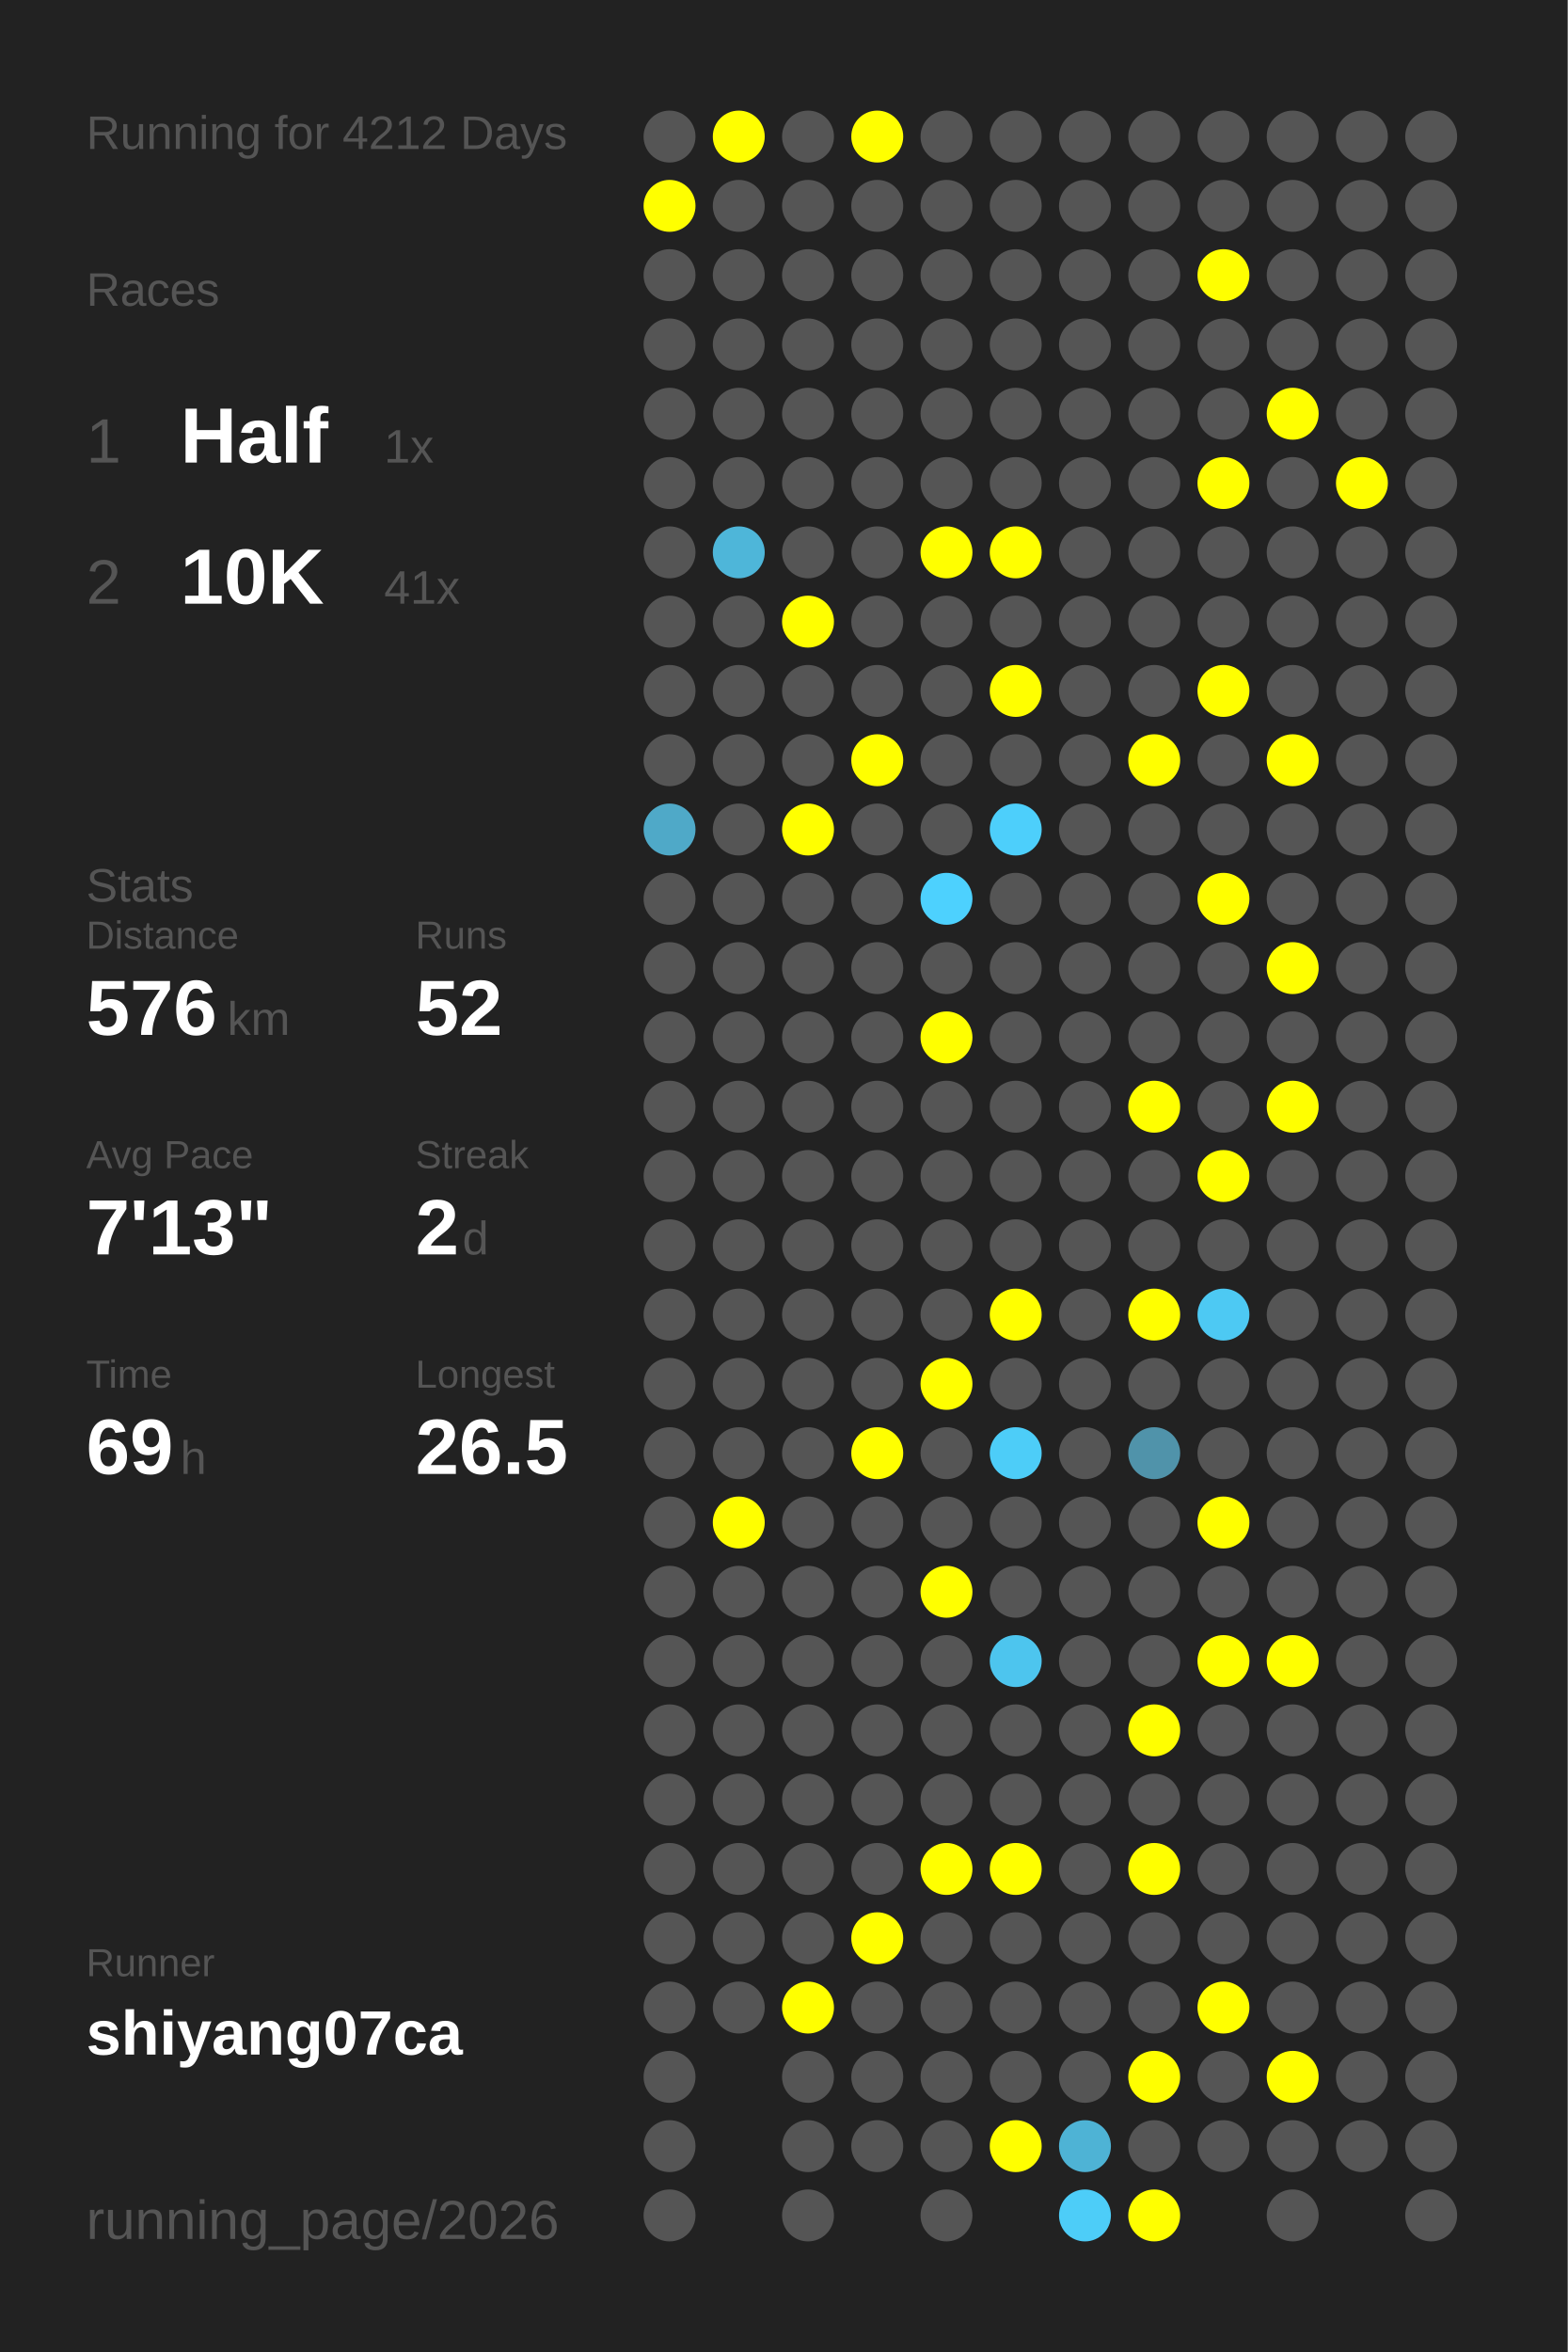
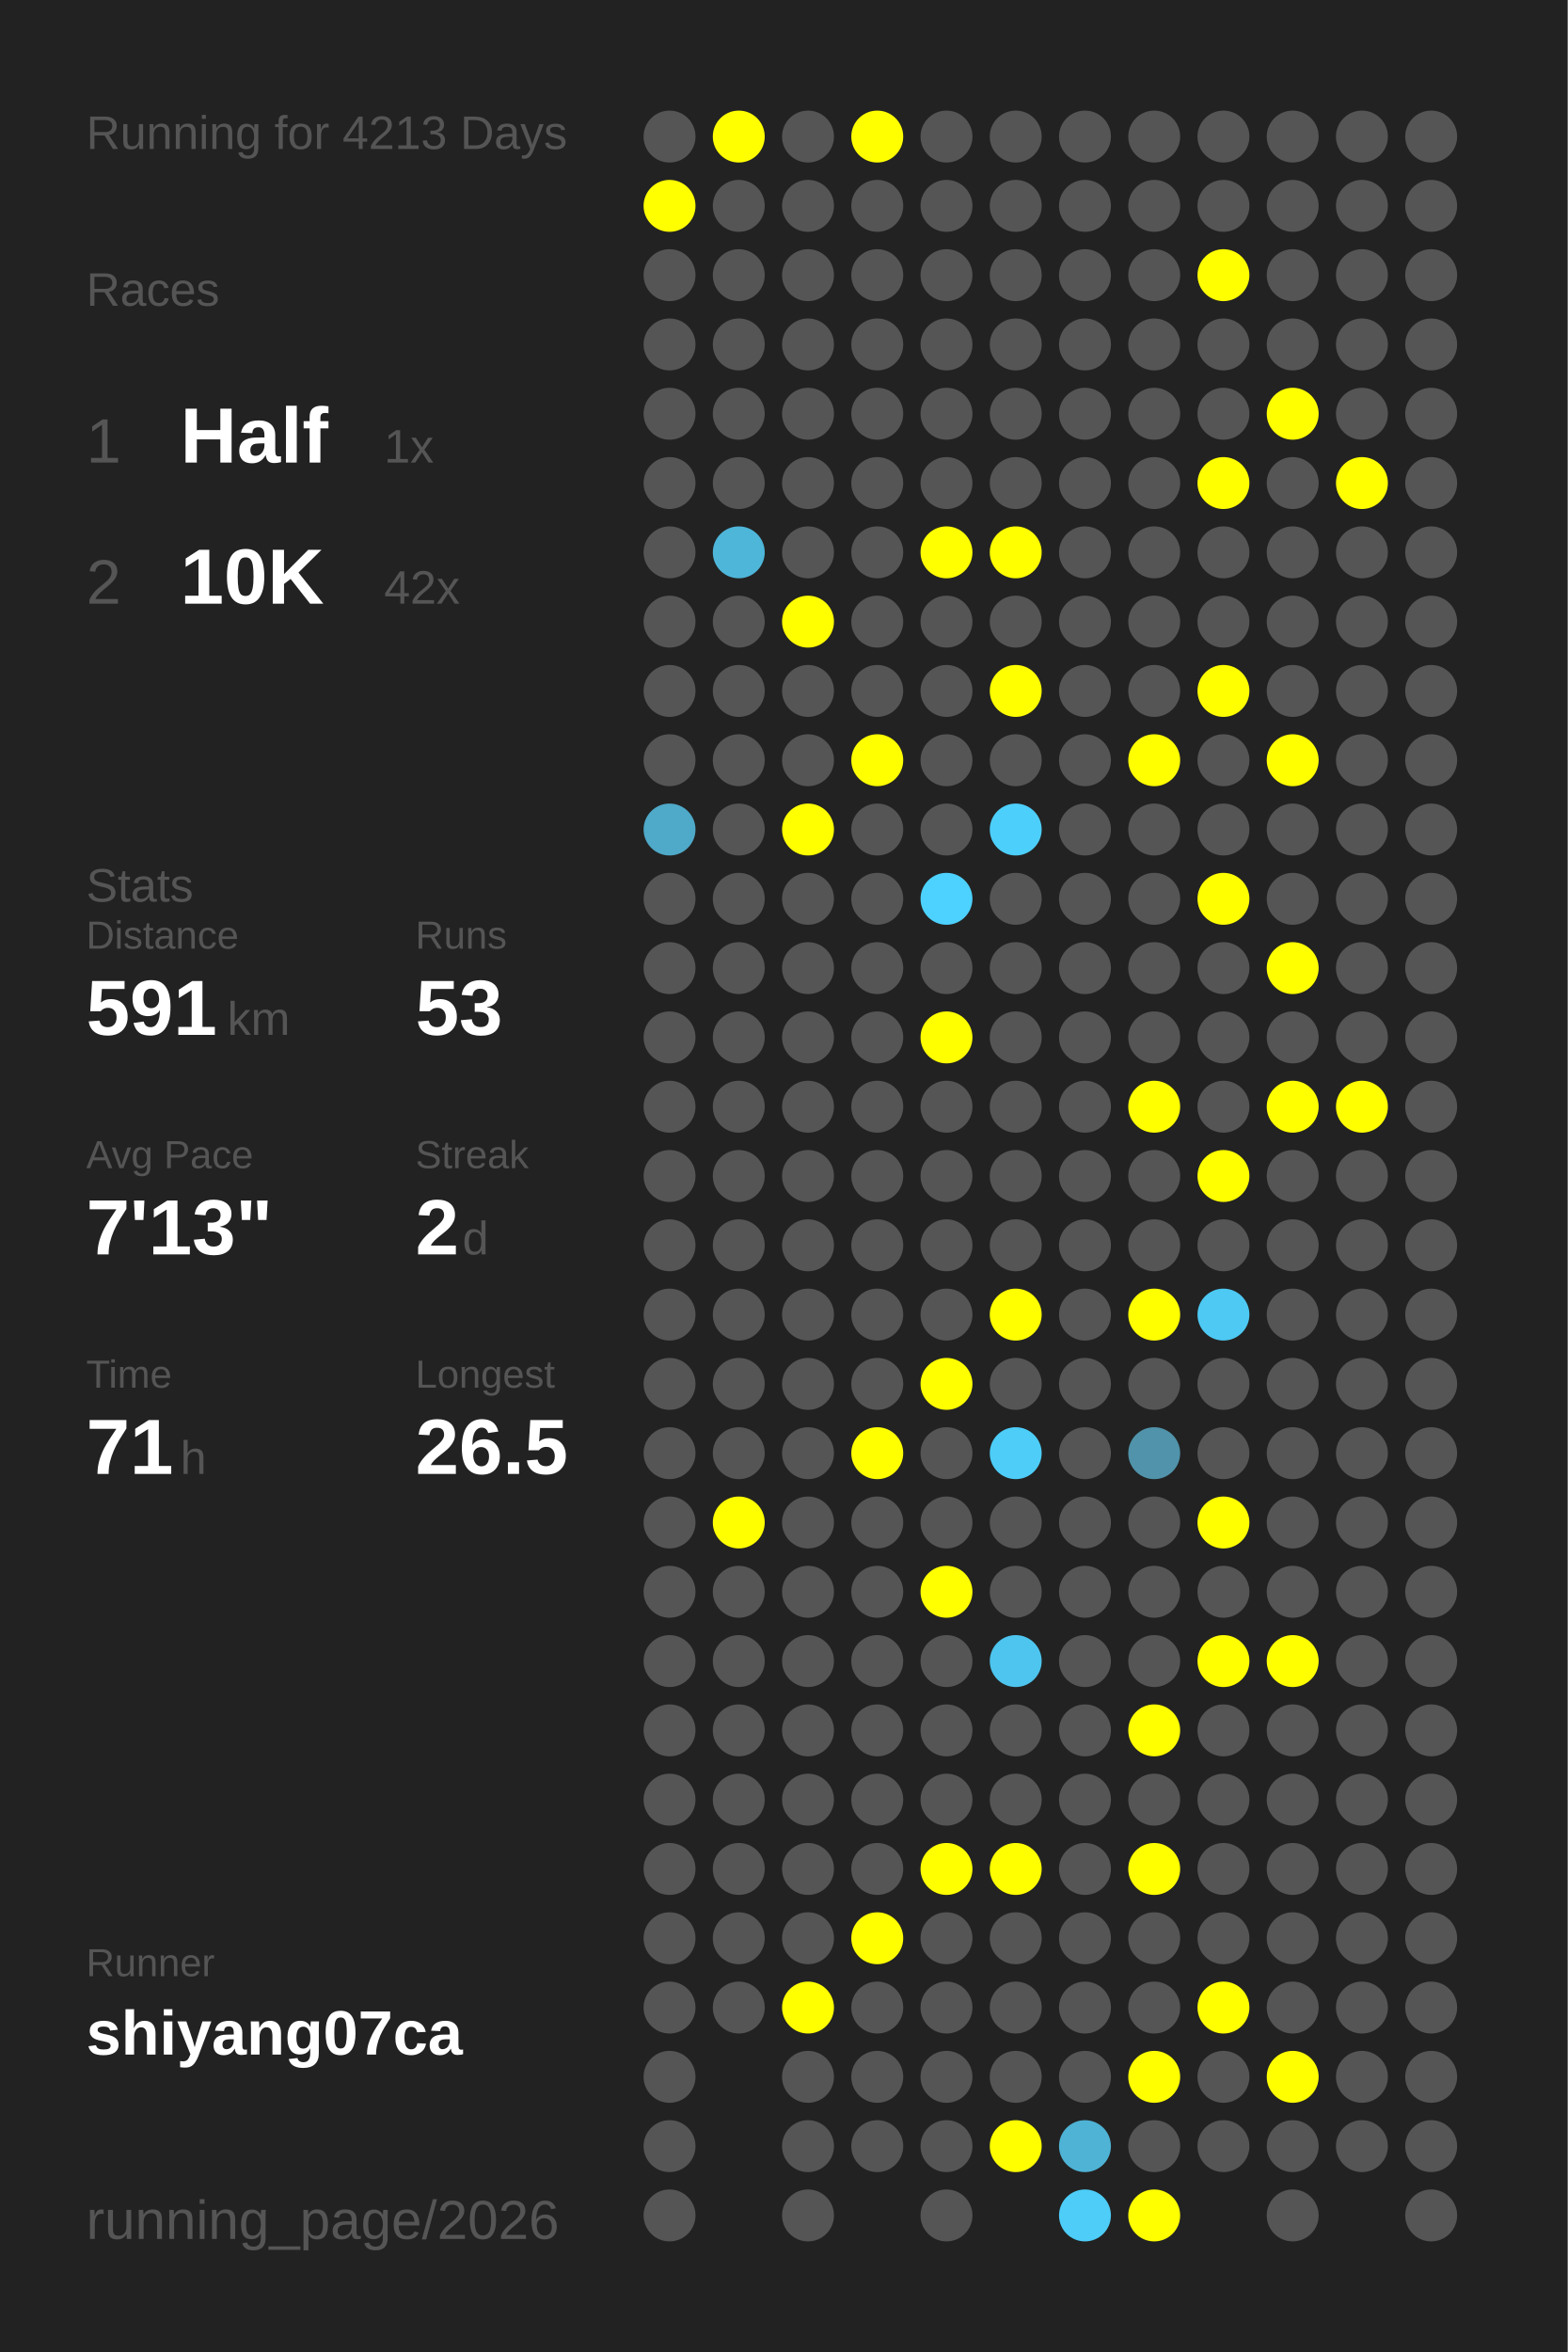
<svg xmlns="http://www.w3.org/2000/svg" baseProfile="full" height="300mm" version="1.1" viewBox="0,0,200,300" width="200mm">
  <defs />
  <rect fill="#222222" height="300" width="200" x="0" y="0" />
-   <text fill="#555555" style="font-size:6px; font-family:Arial;" x="11" y="19">Running for 4212 Days</text>
+   <text fill="#555555" style="font-size:6px; font-family:Arial;" x="11" y="19">Running for 4213 Days</text>
  <text fill="#555555" style="font-size:6px; font-family:Arial;" x="11" y="39">Races</text>
  <text fill="#555555" style="font-size:8px; font-family:Arial;" x="11" y="59">1</text>
  <text fill="#FFFFFF" style="font-size:10px; font-family:Arial; font-weight:bold;" x="23" y="59">Half</text>
  <text fill="#555555" style="font-size:6px; font-family:Arial;" x="49" y="59">1x</text>
  <text fill="#555555" style="font-size:8px; font-family:Arial;" x="11" y="77">2</text>
  <text fill="#FFFFFF" style="font-size:10px; font-family:Arial; font-weight:bold;" x="23" y="77">10K</text>
-   <text fill="#555555" style="font-size:6px; font-family:Arial;" x="49" y="77">41x</text>
+   <text fill="#555555" style="font-size:6px; font-family:Arial;" x="49" y="77">42x</text>
  <text fill="#555555" style="font-size:6px; font-family:Arial;" x="11" y="115">Stats</text>
  <text fill="#555555" style="font-size:5px; font-family:Arial;" x="11" y="121">Distance</text>
-   <text fill="#FFFFFF" style="font-size:10px; font-family:Arial; font-weight:bold;" x="11" y="132">576</text>
+   <text fill="#FFFFFF" style="font-size:10px; font-family:Arial; font-weight:bold;" x="11" y="132">591</text>
  <text fill="#555555" style="font-size:6px; font-family:Arial;" x="29" y="132">km</text>
  <text fill="#555555" style="font-size:5px; font-family:Arial;" x="53" y="121">Runs</text>
-   <text fill="#FFFFFF" style="font-size:10px; font-family:Arial; font-weight:bold;" x="53" y="132">52</text>
+   <text fill="#FFFFFF" style="font-size:10px; font-family:Arial; font-weight:bold;" x="53" y="132">53</text>
  <text fill="#555555" style="font-size:5px; font-family:Arial;" x="11" y="149">Avg Pace</text>
  <text fill="#FFFFFF" style="font-size:10px; font-family:Arial; font-weight:bold;" x="11" y="160">7'13"</text>
  <text fill="#555555" style="font-size:5px; font-family:Arial;" x="53" y="149">Streak</text>
  <text fill="#FFFFFF" style="font-size:10px; font-family:Arial; font-weight:bold;" x="53" y="160">2</text>
  <text fill="#555555" style="font-size:6px; font-family:Arial;" x="59" y="160">d</text>
  <text fill="#555555" style="font-size:5px; font-family:Arial;" x="11" y="177">Time</text>
-   <text fill="#FFFFFF" style="font-size:10px; font-family:Arial; font-weight:bold;" x="11" y="188">69</text>
+   <text fill="#FFFFFF" style="font-size:10px; font-family:Arial; font-weight:bold;" x="11" y="188">71</text>
  <text fill="#555555" style="font-size:6px; font-family:Arial;" x="23" y="188">h</text>
  <text fill="#555555" style="font-size:5px; font-family:Arial;" x="53" y="177">Longest</text>
  <text fill="#FFFFFF" style="font-size:10px; font-family:Arial; font-weight:bold;" x="53" y="188">26.5</text>
  <text fill="#555555" style="font-size:5px; font-family:Arial;" x="11" y="252.065">Runner</text>
  <text fill="#FFFFFF" style="font-size:8px; font-family:Arial; font-weight:bold;" x="11" y="262.065">shiyang07ca</text>
  <text fill="#555555" style="font-size:7px; font-family:Arial;" x="11" y="285.581">running_page/2026</text>
  <circle cx="85.417" cy="17.419" fill="#555555" r="3.312" />
  <circle cx="85.417" cy="26.258" fill="#FFFF00" r="3.312" />
  <circle cx="85.417" cy="35.097" fill="#555555" r="3.312" />
  <circle cx="85.417" cy="43.935" fill="#555555" r="3.312" />
  <circle cx="85.417" cy="52.774" fill="#555555" r="3.312" />
  <circle cx="85.417" cy="61.613" fill="#555555" r="3.312" />
  <circle cx="85.417" cy="70.452" fill="#555555" r="3.312" />
  <circle cx="85.417" cy="79.29" fill="#555555" r="3.312" />
  <circle cx="85.417" cy="88.129" fill="#555555" r="3.312" />
  <circle cx="85.417" cy="96.968" fill="#555555" r="3.312" />
  <circle cx="85.417" cy="105.806" fill="#4fa9c8" r="3.312" />
  <circle cx="85.417" cy="114.645" fill="#555555" r="3.312" />
  <circle cx="85.417" cy="123.484" fill="#555555" r="3.312" />
  <circle cx="85.417" cy="132.323" fill="#555555" r="3.312" />
  <circle cx="85.417" cy="141.161" fill="#555555" r="3.312" />
  <circle cx="85.417" cy="150" fill="#555555" r="3.312" />
  <circle cx="85.417" cy="158.839" fill="#555555" r="3.312" />
  <circle cx="85.417" cy="167.677" fill="#555555" r="3.312" />
  <circle cx="85.417" cy="176.516" fill="#555555" r="3.312" />
  <circle cx="85.417" cy="185.355" fill="#555555" r="3.312" />
  <circle cx="85.417" cy="194.194" fill="#555555" r="3.312" />
  <circle cx="85.417" cy="203.032" fill="#555555" r="3.312" />
  <circle cx="85.417" cy="211.871" fill="#555555" r="3.312" />
  <circle cx="85.417" cy="220.71" fill="#555555" r="3.312" />
  <circle cx="85.417" cy="229.548" fill="#555555" r="3.312" />
  <circle cx="85.417" cy="238.387" fill="#555555" r="3.312" />
  <circle cx="85.417" cy="247.226" fill="#555555" r="3.312" />
  <circle cx="85.417" cy="256.065" fill="#555555" r="3.312" />
  <circle cx="85.417" cy="264.903" fill="#555555" r="3.312" />
  <circle cx="85.417" cy="273.742" fill="#555555" r="3.312" />
  <circle cx="85.417" cy="282.581" fill="#555555" r="3.312" />
  <circle cx="94.25" cy="17.419" fill="#FFFF00" r="3.312" />
  <circle cx="94.25" cy="26.258" fill="#555555" r="3.312" />
  <circle cx="94.25" cy="35.097" fill="#555555" r="3.312" />
  <circle cx="94.25" cy="43.935" fill="#555555" r="3.312" />
  <circle cx="94.25" cy="52.774" fill="#555555" r="3.312" />
  <circle cx="94.25" cy="61.613" fill="#555555" r="3.312" />
  <circle cx="94.25" cy="70.452" fill="#4eb6d9" r="3.312" />
  <circle cx="94.25" cy="79.29" fill="#555555" r="3.312" />
  <circle cx="94.25" cy="88.129" fill="#555555" r="3.312" />
  <circle cx="94.25" cy="96.968" fill="#555555" r="3.312" />
  <circle cx="94.25" cy="105.806" fill="#555555" r="3.312" />
  <circle cx="94.25" cy="114.645" fill="#555555" r="3.312" />
  <circle cx="94.25" cy="123.484" fill="#555555" r="3.312" />
  <circle cx="94.25" cy="132.323" fill="#555555" r="3.312" />
  <circle cx="94.25" cy="141.161" fill="#555555" r="3.312" />
  <circle cx="94.25" cy="150" fill="#555555" r="3.312" />
  <circle cx="94.25" cy="158.839" fill="#555555" r="3.312" />
  <circle cx="94.25" cy="167.677" fill="#555555" r="3.312" />
  <circle cx="94.25" cy="176.516" fill="#555555" r="3.312" />
  <circle cx="94.25" cy="185.355" fill="#555555" r="3.312" />
  <circle cx="94.25" cy="194.194" fill="#FFFF00" r="3.312" />
  <circle cx="94.25" cy="203.032" fill="#555555" r="3.312" />
  <circle cx="94.25" cy="211.871" fill="#555555" r="3.312" />
  <circle cx="94.25" cy="220.71" fill="#555555" r="3.312" />
  <circle cx="94.25" cy="229.548" fill="#555555" r="3.312" />
  <circle cx="94.25" cy="238.387" fill="#555555" r="3.312" />
  <circle cx="94.25" cy="247.226" fill="#555555" r="3.312" />
  <circle cx="94.25" cy="256.065" fill="#555555" r="3.312" />
  <circle cx="103.083" cy="17.419" fill="#555555" r="3.312" />
  <circle cx="103.083" cy="26.258" fill="#555555" r="3.312" />
  <circle cx="103.083" cy="35.097" fill="#555555" r="3.312" />
  <circle cx="103.083" cy="43.935" fill="#555555" r="3.312" />
  <circle cx="103.083" cy="52.774" fill="#555555" r="3.312" />
  <circle cx="103.083" cy="61.613" fill="#555555" r="3.312" />
  <circle cx="103.083" cy="70.452" fill="#555555" r="3.312" />
  <circle cx="103.083" cy="79.29" fill="#FFFF00" r="3.312" />
  <circle cx="103.083" cy="88.129" fill="#555555" r="3.312" />
  <circle cx="103.083" cy="96.968" fill="#555555" r="3.312" />
  <circle cx="103.083" cy="105.806" fill="#FFFF00" r="3.312" />
  <circle cx="103.083" cy="114.645" fill="#555555" r="3.312" />
  <circle cx="103.083" cy="123.484" fill="#555555" r="3.312" />
  <circle cx="103.083" cy="132.323" fill="#555555" r="3.312" />
  <circle cx="103.083" cy="141.161" fill="#555555" r="3.312" />
  <circle cx="103.083" cy="150" fill="#555555" r="3.312" />
  <circle cx="103.083" cy="158.839" fill="#555555" r="3.312" />
  <circle cx="103.083" cy="167.677" fill="#555555" r="3.312" />
  <circle cx="103.083" cy="176.516" fill="#555555" r="3.312" />
  <circle cx="103.083" cy="185.355" fill="#555555" r="3.312" />
  <circle cx="103.083" cy="194.194" fill="#555555" r="3.312" />
  <circle cx="103.083" cy="203.032" fill="#555555" r="3.312" />
  <circle cx="103.083" cy="211.871" fill="#555555" r="3.312" />
  <circle cx="103.083" cy="220.71" fill="#555555" r="3.312" />
  <circle cx="103.083" cy="229.548" fill="#555555" r="3.312" />
  <circle cx="103.083" cy="238.387" fill="#555555" r="3.312" />
  <circle cx="103.083" cy="247.226" fill="#555555" r="3.312" />
  <circle cx="103.083" cy="256.065" fill="#FFFF00" r="3.312" />
  <circle cx="103.083" cy="264.903" fill="#555555" r="3.312" />
  <circle cx="103.083" cy="273.742" fill="#555555" r="3.312" />
  <circle cx="103.083" cy="282.581" fill="#555555" r="3.312" />
  <circle cx="111.917" cy="17.419" fill="#FFFF00" r="3.312" />
  <circle cx="111.917" cy="26.258" fill="#555555" r="3.312" />
  <circle cx="111.917" cy="35.097" fill="#555555" r="3.312" />
  <circle cx="111.917" cy="43.935" fill="#555555" r="3.312" />
  <circle cx="111.917" cy="52.774" fill="#555555" r="3.312" />
  <circle cx="111.917" cy="61.613" fill="#555555" r="3.312" />
  <circle cx="111.917" cy="70.452" fill="#555555" r="3.312" />
  <circle cx="111.917" cy="79.29" fill="#555555" r="3.312" />
  <circle cx="111.917" cy="88.129" fill="#555555" r="3.312" />
  <circle cx="111.917" cy="96.968" fill="#FFFF00" r="3.312" />
  <circle cx="111.917" cy="105.806" fill="#555555" r="3.312" />
  <circle cx="111.917" cy="114.645" fill="#555555" r="3.312" />
  <circle cx="111.917" cy="123.484" fill="#555555" r="3.312" />
  <circle cx="111.917" cy="132.323" fill="#555555" r="3.312" />
  <circle cx="111.917" cy="141.161" fill="#555555" r="3.312" />
  <circle cx="111.917" cy="150" fill="#555555" r="3.312" />
  <circle cx="111.917" cy="158.839" fill="#555555" r="3.312" />
  <circle cx="111.917" cy="167.677" fill="#555555" r="3.312" />
  <circle cx="111.917" cy="176.516" fill="#555555" r="3.312" />
  <circle cx="111.917" cy="185.355" fill="#FFFF00" r="3.312" />
  <circle cx="111.917" cy="194.194" fill="#555555" r="3.312" />
  <circle cx="111.917" cy="203.032" fill="#555555" r="3.312" />
  <circle cx="111.917" cy="211.871" fill="#555555" r="3.312" />
  <circle cx="111.917" cy="220.71" fill="#555555" r="3.312" />
  <circle cx="111.917" cy="229.548" fill="#555555" r="3.312" />
  <circle cx="111.917" cy="238.387" fill="#555555" r="3.312" />
  <circle cx="111.917" cy="247.226" fill="#FFFF00" r="3.312" />
  <circle cx="111.917" cy="256.065" fill="#555555" r="3.312" />
  <circle cx="111.917" cy="264.903" fill="#555555" r="3.312" />
  <circle cx="111.917" cy="273.742" fill="#555555" r="3.312" />
  <circle cx="120.75" cy="17.419" fill="#555555" r="3.312" />
  <circle cx="120.75" cy="26.258" fill="#555555" r="3.312" />
  <circle cx="120.75" cy="35.097" fill="#555555" r="3.312" />
  <circle cx="120.75" cy="43.935" fill="#555555" r="3.312" />
  <circle cx="120.75" cy="52.774" fill="#555555" r="3.312" />
  <circle cx="120.75" cy="61.613" fill="#555555" r="3.312" />
  <circle cx="120.75" cy="70.452" fill="#FFFF00" r="3.312" />
  <circle cx="120.75" cy="79.29" fill="#555555" r="3.312" />
  <circle cx="120.75" cy="88.129" fill="#555555" r="3.312" />
  <circle cx="120.75" cy="96.968" fill="#555555" r="3.312" />
  <circle cx="120.75" cy="105.806" fill="#555555" r="3.312" />
  <circle cx="120.75" cy="114.645" fill="#4dd1fe" r="3.312" />
  <circle cx="120.75" cy="123.484" fill="#555555" r="3.312" />
  <circle cx="120.75" cy="132.323" fill="#FFFF00" r="3.312" />
  <circle cx="120.75" cy="141.161" fill="#555555" r="3.312" />
  <circle cx="120.75" cy="150" fill="#555555" r="3.312" />
  <circle cx="120.75" cy="158.839" fill="#555555" r="3.312" />
  <circle cx="120.75" cy="167.677" fill="#555555" r="3.312" />
  <circle cx="120.75" cy="176.516" fill="#FFFF00" r="3.312" />
  <circle cx="120.75" cy="185.355" fill="#555555" r="3.312" />
  <circle cx="120.75" cy="194.194" fill="#555555" r="3.312" />
  <circle cx="120.75" cy="203.032" fill="#FFFF00" r="3.312" />
  <circle cx="120.75" cy="211.871" fill="#555555" r="3.312" />
  <circle cx="120.75" cy="220.71" fill="#555555" r="3.312" />
  <circle cx="120.75" cy="229.548" fill="#555555" r="3.312" />
  <circle cx="120.75" cy="238.387" fill="#FFFF00" r="3.312" />
  <circle cx="120.75" cy="247.226" fill="#555555" r="3.312" />
  <circle cx="120.75" cy="256.065" fill="#555555" r="3.312" />
  <circle cx="120.75" cy="264.903" fill="#555555" r="3.312" />
  <circle cx="120.75" cy="273.742" fill="#555555" r="3.312" />
  <circle cx="120.75" cy="282.581" fill="#555555" r="3.312" />
  <circle cx="129.583" cy="17.419" fill="#555555" r="3.312" />
  <circle cx="129.583" cy="26.258" fill="#555555" r="3.312" />
  <circle cx="129.583" cy="35.097" fill="#555555" r="3.312" />
  <circle cx="129.583" cy="43.935" fill="#555555" r="3.312" />
  <circle cx="129.583" cy="52.774" fill="#555555" r="3.312" />
  <circle cx="129.583" cy="61.613" fill="#555555" r="3.312" />
  <circle cx="129.583" cy="70.452" fill="#FFFF00" r="3.312" />
  <circle cx="129.583" cy="79.29" fill="#555555" r="3.312" />
  <circle cx="129.583" cy="88.129" fill="#FFFF00" r="3.312" />
  <circle cx="129.583" cy="96.968" fill="#555555" r="3.312" />
  <circle cx="129.583" cy="105.806" fill="#4dcffb" r="3.312" />
  <circle cx="129.583" cy="114.645" fill="#555555" r="3.312" />
  <circle cx="129.583" cy="123.484" fill="#555555" r="3.312" />
  <circle cx="129.583" cy="132.323" fill="#555555" r="3.312" />
  <circle cx="129.583" cy="141.161" fill="#555555" r="3.312" />
  <circle cx="129.583" cy="150" fill="#555555" r="3.312" />
  <circle cx="129.583" cy="158.839" fill="#555555" r="3.312" />
  <circle cx="129.583" cy="167.677" fill="#FFFF00" r="3.312" />
  <circle cx="129.583" cy="176.516" fill="#555555" r="3.312" />
  <circle cx="129.583" cy="185.355" fill="#4dcdf8" r="3.312" />
  <circle cx="129.583" cy="194.194" fill="#555555" r="3.312" />
  <circle cx="129.583" cy="203.032" fill="#555555" r="3.312" />
  <circle cx="129.583" cy="211.871" fill="#4dc5ee" r="3.312" />
  <circle cx="129.583" cy="220.71" fill="#555555" r="3.312" />
  <circle cx="129.583" cy="229.548" fill="#555555" r="3.312" />
  <circle cx="129.583" cy="238.387" fill="#FFFF00" r="3.312" />
  <circle cx="129.583" cy="247.226" fill="#555555" r="3.312" />
  <circle cx="129.583" cy="256.065" fill="#555555" r="3.312" />
  <circle cx="129.583" cy="264.903" fill="#555555" r="3.312" />
  <circle cx="129.583" cy="273.742" fill="#FFFF00" r="3.312" />
  <circle cx="138.417" cy="17.419" fill="#555555" r="3.312" />
  <circle cx="138.417" cy="26.258" fill="#555555" r="3.312" />
  <circle cx="138.417" cy="35.097" fill="#555555" r="3.312" />
  <circle cx="138.417" cy="43.935" fill="#555555" r="3.312" />
  <circle cx="138.417" cy="52.774" fill="#555555" r="3.312" />
  <circle cx="138.417" cy="61.613" fill="#555555" r="3.312" />
  <circle cx="138.417" cy="70.452" fill="#555555" r="3.312" />
  <circle cx="138.417" cy="79.29" fill="#555555" r="3.312" />
  <circle cx="138.417" cy="88.129" fill="#555555" r="3.312" />
  <circle cx="138.417" cy="96.968" fill="#555555" r="3.312" />
  <circle cx="138.417" cy="105.806" fill="#555555" r="3.312" />
  <circle cx="138.417" cy="114.645" fill="#555555" r="3.312" />
  <circle cx="138.417" cy="123.484" fill="#555555" r="3.312" />
  <circle cx="138.417" cy="132.323" fill="#555555" r="3.312" />
  <circle cx="138.417" cy="141.161" fill="#555555" r="3.312" />
  <circle cx="138.417" cy="150" fill="#555555" r="3.312" />
  <circle cx="138.417" cy="158.839" fill="#555555" r="3.312" />
  <circle cx="138.417" cy="167.677" fill="#555555" r="3.312" />
  <circle cx="138.417" cy="176.516" fill="#555555" r="3.312" />
  <circle cx="138.417" cy="185.355" fill="#555555" r="3.312" />
  <circle cx="138.417" cy="194.194" fill="#555555" r="3.312" />
  <circle cx="138.417" cy="203.032" fill="#555555" r="3.312" />
  <circle cx="138.417" cy="211.871" fill="#555555" r="3.312" />
  <circle cx="138.417" cy="220.71" fill="#555555" r="3.312" />
  <circle cx="138.417" cy="229.548" fill="#555555" r="3.312" />
  <circle cx="138.417" cy="238.387" fill="#555555" r="3.312" />
  <circle cx="138.417" cy="247.226" fill="#555555" r="3.312" />
  <circle cx="138.417" cy="256.065" fill="#555555" r="3.312" />
  <circle cx="138.417" cy="264.903" fill="#555555" r="3.312" />
  <circle cx="138.417" cy="273.742" fill="#4eb3d5" r="3.312" />
  <circle cx="138.417" cy="282.581" fill="#4dcdf8" r="3.312" />
  <circle cx="147.25" cy="17.419" fill="#555555" r="3.312" />
  <circle cx="147.25" cy="26.258" fill="#555555" r="3.312" />
  <circle cx="147.25" cy="35.097" fill="#555555" r="3.312" />
  <circle cx="147.25" cy="43.935" fill="#555555" r="3.312" />
  <circle cx="147.25" cy="52.774" fill="#555555" r="3.312" />
  <circle cx="147.25" cy="61.613" fill="#555555" r="3.312" />
  <circle cx="147.25" cy="70.452" fill="#555555" r="3.312" />
  <circle cx="147.25" cy="79.29" fill="#555555" r="3.312" />
  <circle cx="147.25" cy="88.129" fill="#555555" r="3.312" />
  <circle cx="147.25" cy="96.968" fill="#FFFF00" r="3.312" />
  <circle cx="147.25" cy="105.806" fill="#555555" r="3.312" />
  <circle cx="147.25" cy="114.645" fill="#555555" r="3.312" />
  <circle cx="147.25" cy="123.484" fill="#555555" r="3.312" />
  <circle cx="147.25" cy="132.323" fill="#555555" r="3.312" />
  <circle cx="147.25" cy="141.161" fill="#FFFF00" r="3.312" />
  <circle cx="147.25" cy="150" fill="#555555" r="3.312" />
  <circle cx="147.25" cy="158.839" fill="#555555" r="3.312" />
  <circle cx="147.25" cy="167.677" fill="#FFFF00" r="3.312" />
  <circle cx="147.25" cy="176.516" fill="#555555" r="3.312" />
  <circle cx="147.25" cy="185.355" fill="#5093aa" r="3.312" />
  <circle cx="147.25" cy="194.194" fill="#555555" r="3.312" />
  <circle cx="147.25" cy="203.032" fill="#555555" r="3.312" />
  <circle cx="147.25" cy="211.871" fill="#555555" r="3.312" />
  <circle cx="147.25" cy="220.71" fill="#FFFF00" r="3.312" />
  <circle cx="147.25" cy="229.548" fill="#555555" r="3.312" />
  <circle cx="147.25" cy="238.387" fill="#FFFF00" r="3.312" />
  <circle cx="147.25" cy="247.226" fill="#555555" r="3.312" />
  <circle cx="147.25" cy="256.065" fill="#555555" r="3.312" />
  <circle cx="147.25" cy="264.903" fill="#FFFF00" r="3.312" />
  <circle cx="147.25" cy="273.742" fill="#555555" r="3.312" />
  <circle cx="147.25" cy="282.581" fill="#FFFF00" r="3.312" />
  <circle cx="156.083" cy="17.419" fill="#555555" r="3.312" />
  <circle cx="156.083" cy="26.258" fill="#555555" r="3.312" />
  <circle cx="156.083" cy="35.097" fill="#FFFF00" r="3.312" />
  <circle cx="156.083" cy="43.935" fill="#555555" r="3.312" />
  <circle cx="156.083" cy="52.774" fill="#555555" r="3.312" />
  <circle cx="156.083" cy="61.613" fill="#FFFF00" r="3.312" />
  <circle cx="156.083" cy="70.452" fill="#555555" r="3.312" />
  <circle cx="156.083" cy="79.29" fill="#555555" r="3.312" />
  <circle cx="156.083" cy="88.129" fill="#FFFF00" r="3.312" />
  <circle cx="156.083" cy="96.968" fill="#555555" r="3.312" />
  <circle cx="156.083" cy="105.806" fill="#555555" r="3.312" />
  <circle cx="156.083" cy="114.645" fill="#FFFF00" r="3.312" />
  <circle cx="156.083" cy="123.484" fill="#555555" r="3.312" />
  <circle cx="156.083" cy="132.323" fill="#555555" r="3.312" />
  <circle cx="156.083" cy="141.161" fill="#555555" r="3.312" />
  <circle cx="156.083" cy="150" fill="#FFFF00" r="3.312" />
  <circle cx="156.083" cy="158.839" fill="#555555" r="3.312" />
  <circle cx="156.083" cy="167.677" fill="#4dc9f3" r="3.312" />
  <circle cx="156.083" cy="176.516" fill="#555555" r="3.312" />
  <circle cx="156.083" cy="185.355" fill="#555555" r="3.312" />
  <circle cx="156.083" cy="194.194" fill="#FFFF00" r="3.312" />
  <circle cx="156.083" cy="203.032" fill="#555555" r="3.312" />
  <circle cx="156.083" cy="211.871" fill="#FFFF00" r="3.312" />
  <circle cx="156.083" cy="220.71" fill="#555555" r="3.312" />
  <circle cx="156.083" cy="229.548" fill="#555555" r="3.312" />
  <circle cx="156.083" cy="238.387" fill="#555555" r="3.312" />
  <circle cx="156.083" cy="247.226" fill="#555555" r="3.312" />
  <circle cx="156.083" cy="256.065" fill="#FFFF00" r="3.312" />
  <circle cx="156.083" cy="264.903" fill="#555555" r="3.312" />
  <circle cx="156.083" cy="273.742" fill="#555555" r="3.312" />
  <circle cx="164.917" cy="17.419" fill="#555555" r="3.312" />
  <circle cx="164.917" cy="26.258" fill="#555555" r="3.312" />
  <circle cx="164.917" cy="35.097" fill="#555555" r="3.312" />
  <circle cx="164.917" cy="43.935" fill="#555555" r="3.312" />
  <circle cx="164.917" cy="52.774" fill="#FFFF00" r="3.312" />
  <circle cx="164.917" cy="61.613" fill="#555555" r="3.312" />
  <circle cx="164.917" cy="70.452" fill="#555555" r="3.312" />
  <circle cx="164.917" cy="79.29" fill="#555555" r="3.312" />
  <circle cx="164.917" cy="88.129" fill="#555555" r="3.312" />
  <circle cx="164.917" cy="96.968" fill="#FFFF00" r="3.312" />
  <circle cx="164.917" cy="105.806" fill="#555555" r="3.312" />
  <circle cx="164.917" cy="114.645" fill="#555555" r="3.312" />
  <circle cx="164.917" cy="123.484" fill="#FFFF00" r="3.312" />
  <circle cx="164.917" cy="132.323" fill="#555555" r="3.312" />
  <circle cx="164.917" cy="141.161" fill="#FFFF00" r="3.312" />
  <circle cx="164.917" cy="150" fill="#555555" r="3.312" />
  <circle cx="164.917" cy="158.839" fill="#555555" r="3.312" />
  <circle cx="164.917" cy="167.677" fill="#555555" r="3.312" />
  <circle cx="164.917" cy="176.516" fill="#555555" r="3.312" />
  <circle cx="164.917" cy="185.355" fill="#555555" r="3.312" />
  <circle cx="164.917" cy="194.194" fill="#555555" r="3.312" />
  <circle cx="164.917" cy="203.032" fill="#555555" r="3.312" />
  <circle cx="164.917" cy="211.871" fill="#FFFF00" r="3.312" />
  <circle cx="164.917" cy="220.71" fill="#555555" r="3.312" />
  <circle cx="164.917" cy="229.548" fill="#555555" r="3.312" />
  <circle cx="164.917" cy="238.387" fill="#555555" r="3.312" />
  <circle cx="164.917" cy="247.226" fill="#555555" r="3.312" />
  <circle cx="164.917" cy="256.065" fill="#555555" r="3.312" />
  <circle cx="164.917" cy="264.903" fill="#FFFF00" r="3.312" />
  <circle cx="164.917" cy="273.742" fill="#555555" r="3.312" />
  <circle cx="164.917" cy="282.581" fill="#555555" r="3.312" />
  <circle cx="173.75" cy="17.419" fill="#555555" r="3.312" />
  <circle cx="173.75" cy="26.258" fill="#555555" r="3.312" />
  <circle cx="173.75" cy="35.097" fill="#555555" r="3.312" />
  <circle cx="173.75" cy="43.935" fill="#555555" r="3.312" />
  <circle cx="173.75" cy="52.774" fill="#555555" r="3.312" />
  <circle cx="173.75" cy="61.613" fill="#FFFF00" r="3.312" />
  <circle cx="173.75" cy="70.452" fill="#555555" r="3.312" />
  <circle cx="173.75" cy="79.29" fill="#555555" r="3.312" />
  <circle cx="173.75" cy="88.129" fill="#555555" r="3.312" />
  <circle cx="173.75" cy="96.968" fill="#555555" r="3.312" />
  <circle cx="173.75" cy="105.806" fill="#555555" r="3.312" />
  <circle cx="173.75" cy="114.645" fill="#555555" r="3.312" />
  <circle cx="173.75" cy="123.484" fill="#555555" r="3.312" />
  <circle cx="173.75" cy="132.323" fill="#555555" r="3.312" />
-   <circle cx="173.75" cy="141.161" fill="#555555" r="3.312" />
+   <circle cx="173.75" cy="141.161" fill="#FFFF00" r="3.312" />
  <circle cx="173.75" cy="150" fill="#555555" r="3.312" />
  <circle cx="173.75" cy="158.839" fill="#555555" r="3.312" />
  <circle cx="173.75" cy="167.677" fill="#555555" r="3.312" />
  <circle cx="173.75" cy="176.516" fill="#555555" r="3.312" />
  <circle cx="173.75" cy="185.355" fill="#555555" r="3.312" />
  <circle cx="173.75" cy="194.194" fill="#555555" r="3.312" />
  <circle cx="173.75" cy="203.032" fill="#555555" r="3.312" />
  <circle cx="173.75" cy="211.871" fill="#555555" r="3.312" />
  <circle cx="173.75" cy="220.71" fill="#555555" r="3.312" />
  <circle cx="173.75" cy="229.548" fill="#555555" r="3.312" />
  <circle cx="173.75" cy="238.387" fill="#555555" r="3.312" />
  <circle cx="173.75" cy="247.226" fill="#555555" r="3.312" />
  <circle cx="173.75" cy="256.065" fill="#555555" r="3.312" />
  <circle cx="173.75" cy="264.903" fill="#555555" r="3.312" />
  <circle cx="173.75" cy="273.742" fill="#555555" r="3.312" />
  <circle cx="182.583" cy="17.419" fill="#555555" r="3.312" />
  <circle cx="182.583" cy="26.258" fill="#555555" r="3.312" />
  <circle cx="182.583" cy="35.097" fill="#555555" r="3.312" />
  <circle cx="182.583" cy="43.935" fill="#555555" r="3.312" />
  <circle cx="182.583" cy="52.774" fill="#555555" r="3.312" />
  <circle cx="182.583" cy="61.613" fill="#555555" r="3.312" />
  <circle cx="182.583" cy="70.452" fill="#555555" r="3.312" />
  <circle cx="182.583" cy="79.29" fill="#555555" r="3.312" />
  <circle cx="182.583" cy="88.129" fill="#555555" r="3.312" />
  <circle cx="182.583" cy="96.968" fill="#555555" r="3.312" />
  <circle cx="182.583" cy="105.806" fill="#555555" r="3.312" />
  <circle cx="182.583" cy="114.645" fill="#555555" r="3.312" />
  <circle cx="182.583" cy="123.484" fill="#555555" r="3.312" />
  <circle cx="182.583" cy="132.323" fill="#555555" r="3.312" />
  <circle cx="182.583" cy="141.161" fill="#555555" r="3.312" />
  <circle cx="182.583" cy="150" fill="#555555" r="3.312" />
  <circle cx="182.583" cy="158.839" fill="#555555" r="3.312" />
  <circle cx="182.583" cy="167.677" fill="#555555" r="3.312" />
  <circle cx="182.583" cy="176.516" fill="#555555" r="3.312" />
  <circle cx="182.583" cy="185.355" fill="#555555" r="3.312" />
  <circle cx="182.583" cy="194.194" fill="#555555" r="3.312" />
  <circle cx="182.583" cy="203.032" fill="#555555" r="3.312" />
  <circle cx="182.583" cy="211.871" fill="#555555" r="3.312" />
  <circle cx="182.583" cy="220.71" fill="#555555" r="3.312" />
  <circle cx="182.583" cy="229.548" fill="#555555" r="3.312" />
  <circle cx="182.583" cy="238.387" fill="#555555" r="3.312" />
  <circle cx="182.583" cy="247.226" fill="#555555" r="3.312" />
  <circle cx="182.583" cy="256.065" fill="#555555" r="3.312" />
  <circle cx="182.583" cy="264.903" fill="#555555" r="3.312" />
  <circle cx="182.583" cy="273.742" fill="#555555" r="3.312" />
  <circle cx="182.583" cy="282.581" fill="#555555" r="3.312" />
</svg>
